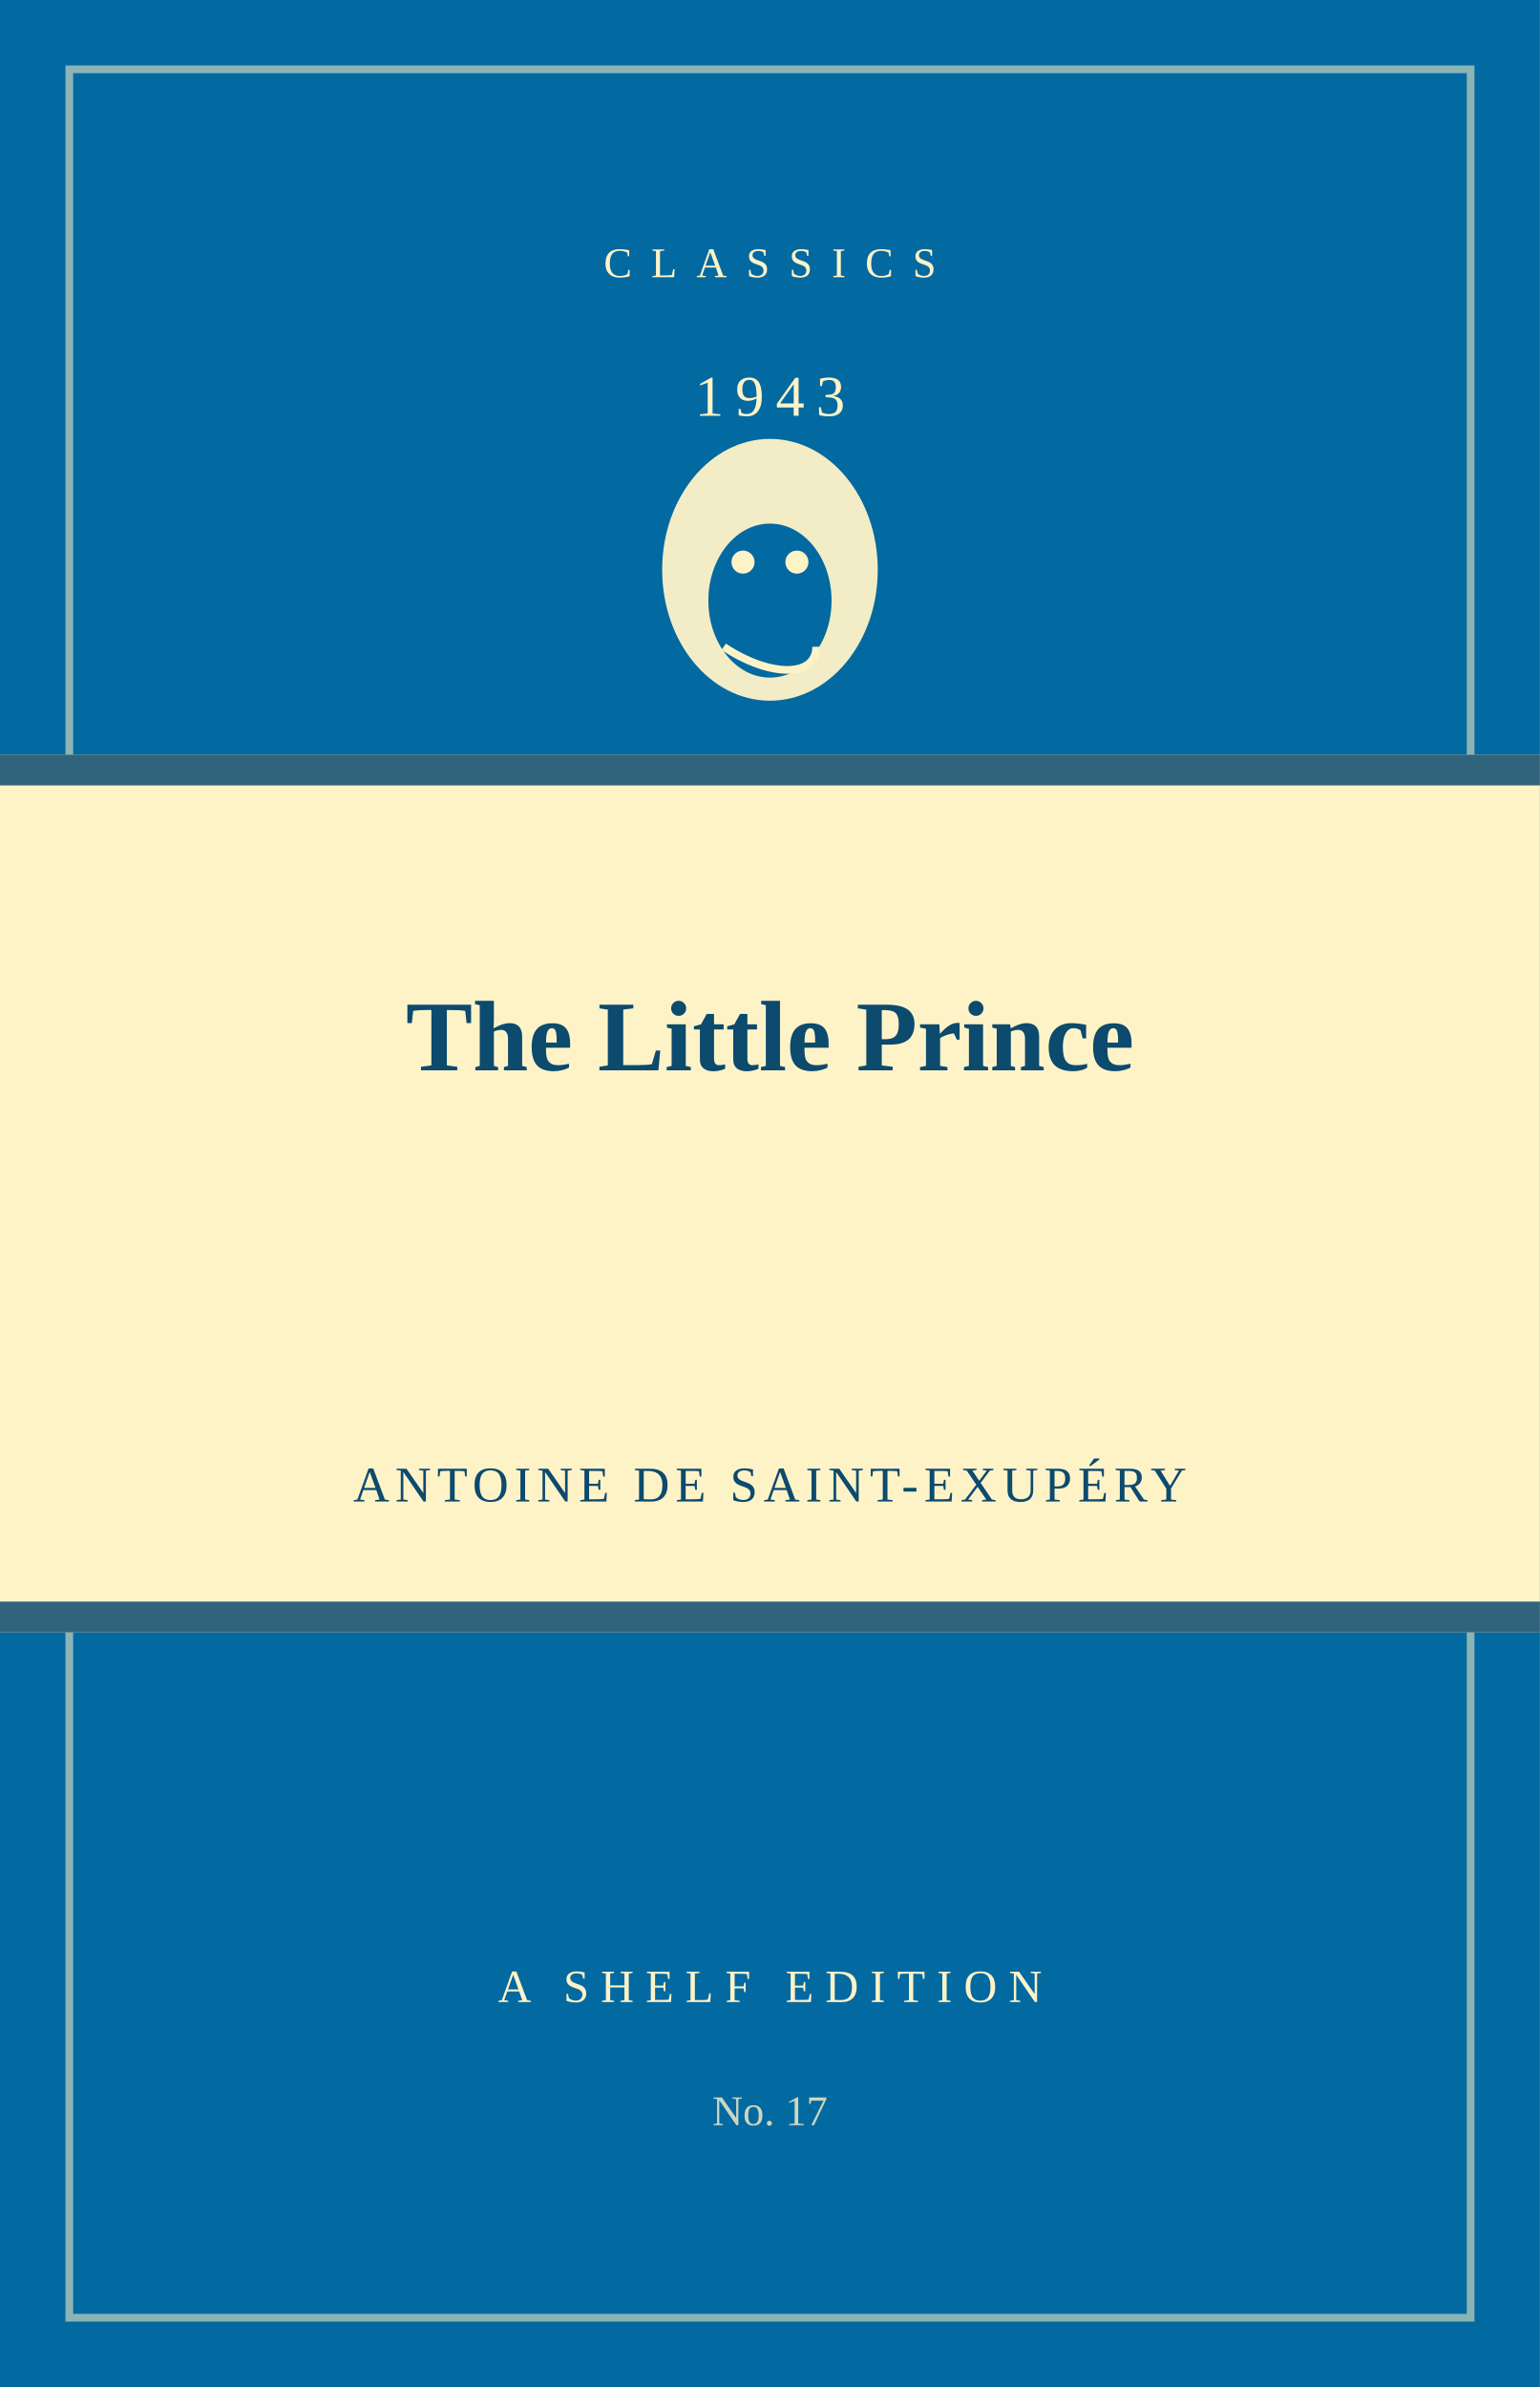
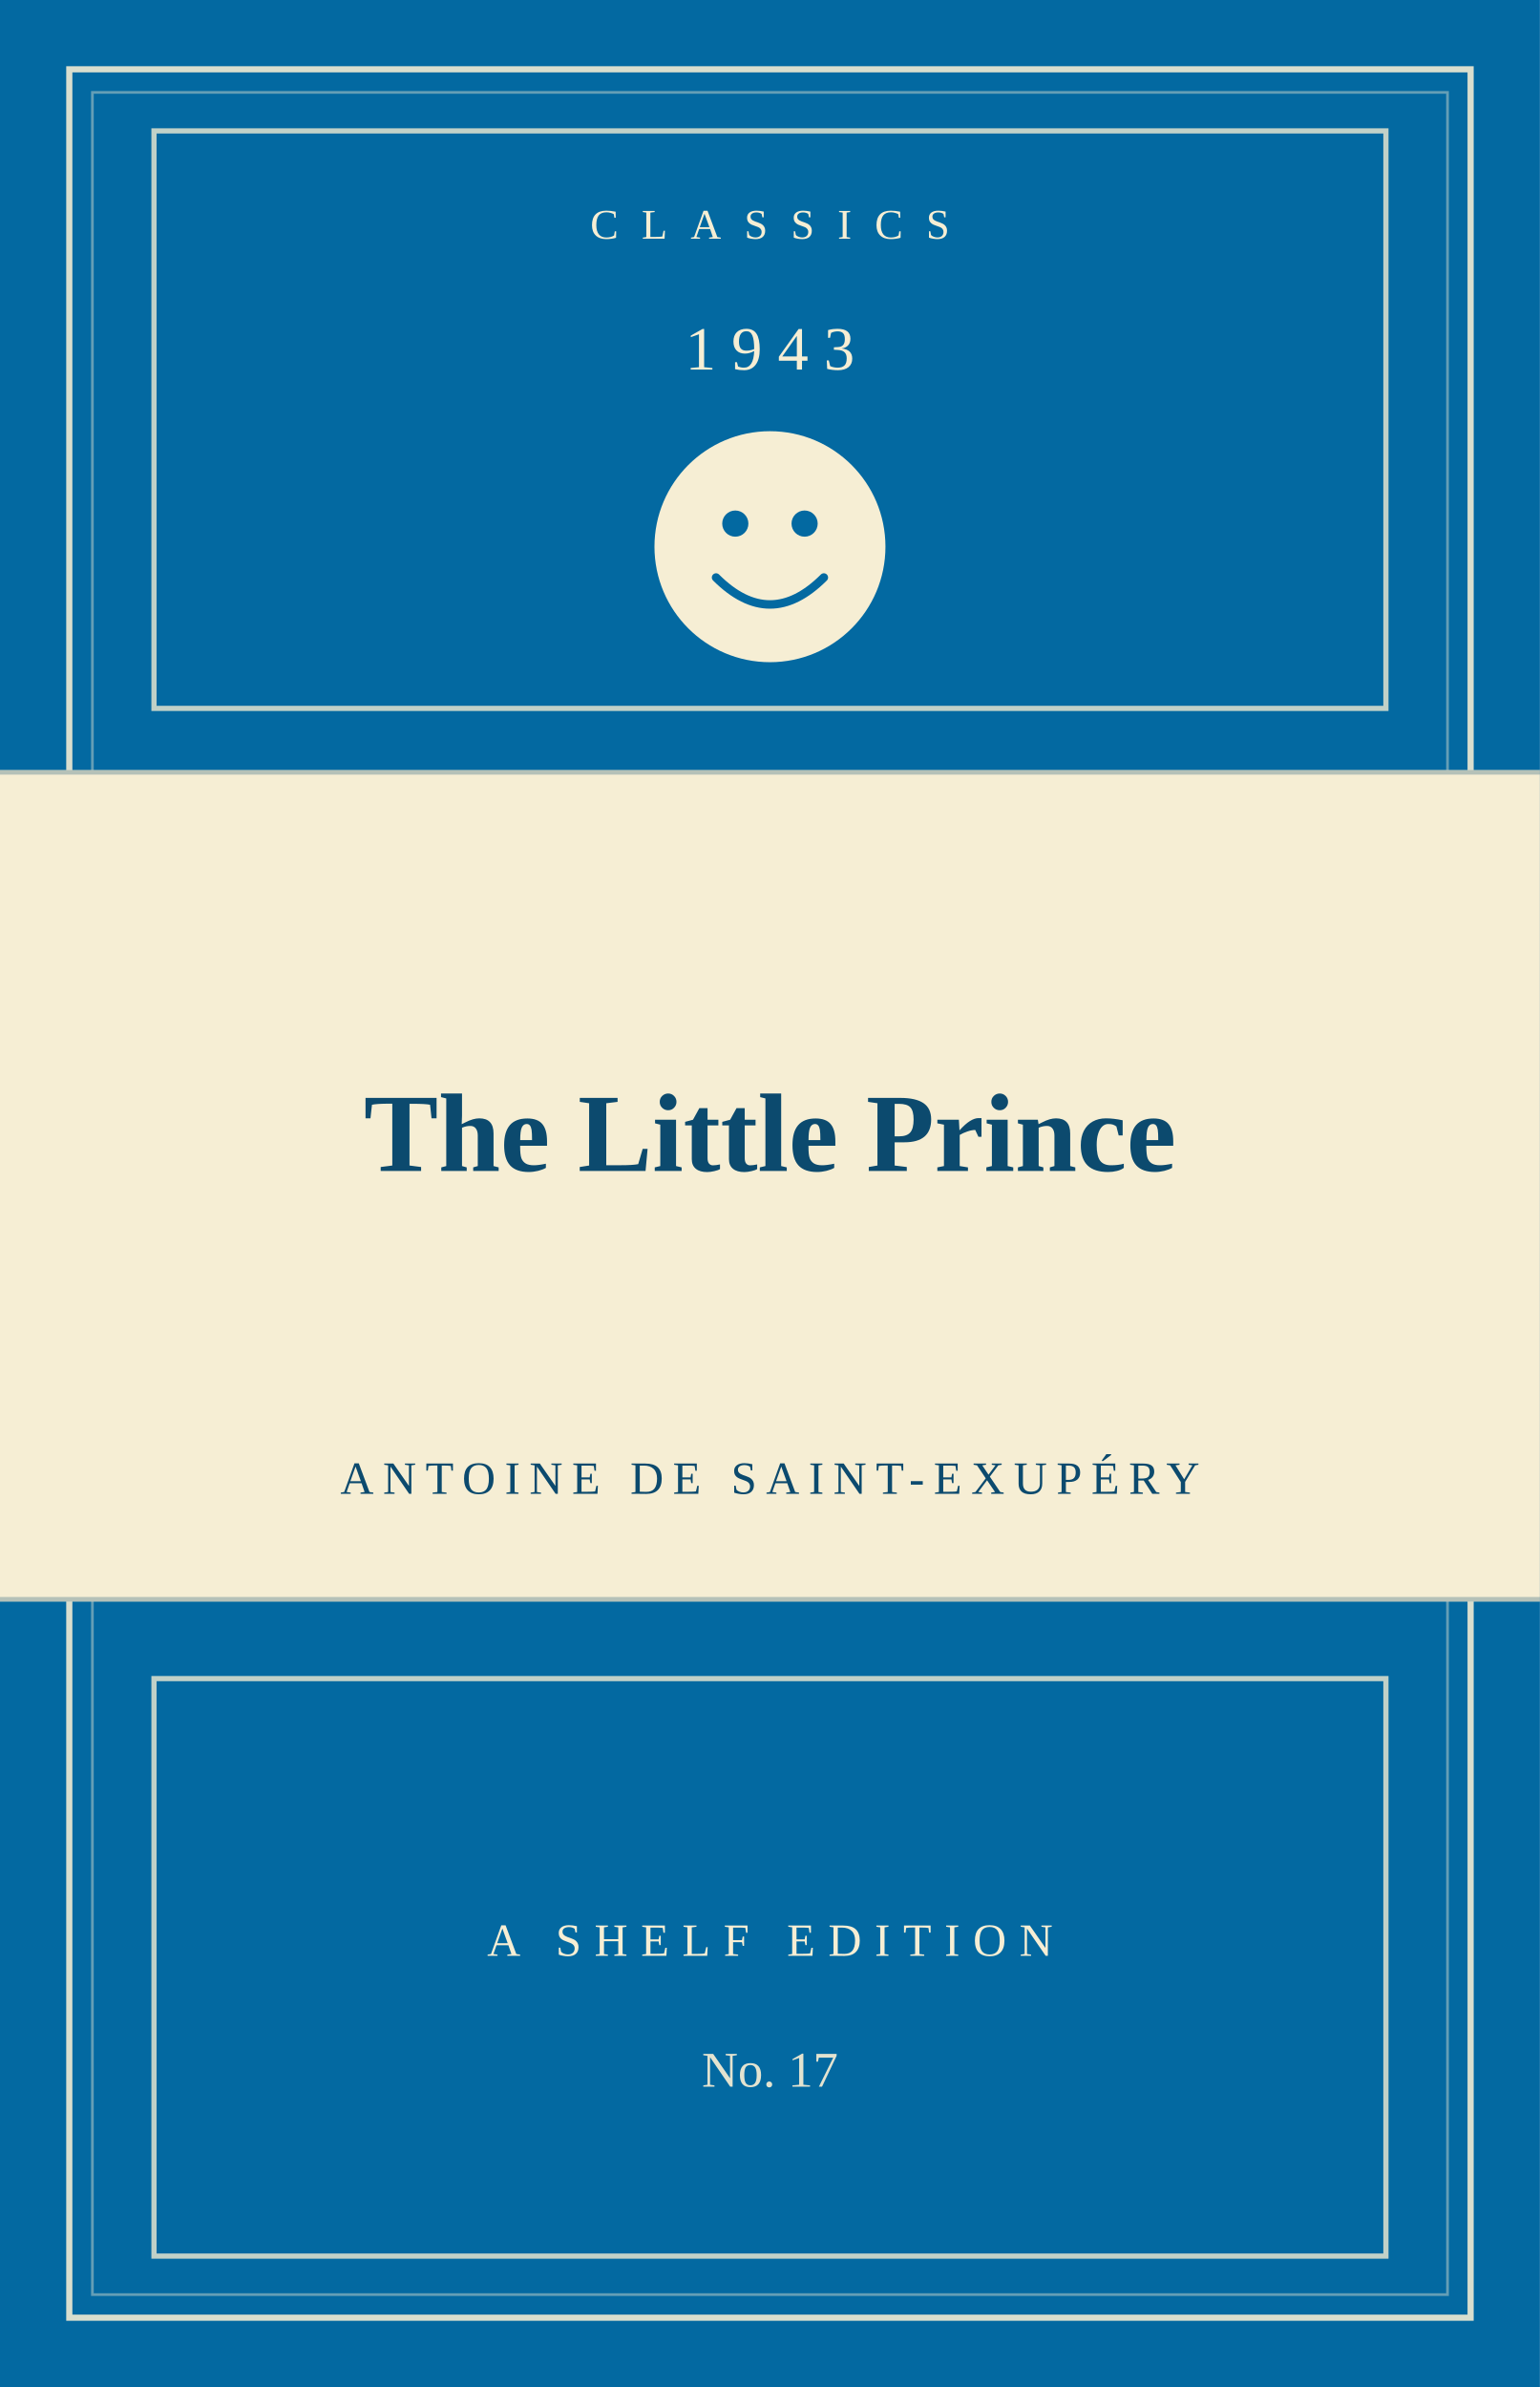
<svg xmlns="http://www.w3.org/2000/svg" width="400" height="620" viewBox="0 0 400 620" role="img" aria-labelledby="title">
  <rect width="400" height="620" fill="#0369A1" />
-   <rect x="18" y="18" width="364" height="584" fill="none" stroke="#FEF3C7" stroke-width="2" opacity="0.55" />
-   <rect x="0" y="196" width="400" height="228" fill="#FEF3C7" />
-   <rect x="0" y="196" width="400" height="8" fill="#0C4A6E" opacity="0.85" />
-   <rect x="0" y="416" width="400" height="8" fill="#0C4A6E" opacity="0.85" />
-   <text x="200" y="72" text-anchor="middle" fill="#FEF3C7" font-family="Georgia, 'Times New Roman', serif" font-size="11" letter-spacing="5">CLASSICS</text>
-   <text x="200" y="108" text-anchor="middle" fill="#FEF3C7" font-family="Georgia, 'Times New Roman', serif" font-size="15" letter-spacing="3">1943</text>
-   <ellipse cx="200" cy="148" rx="28" ry="34" fill="#FEF3C7" opacity="0.95" />
-   <ellipse cx="200" cy="156" rx="16" ry="20" fill="#0369A1" />
-   <circle cx="193" cy="146" r="3" fill="#FEF3C7" />
-   <circle cx="207" cy="146" r="3" fill="#FEF3C7" />
-   <path d="M188 168 C200 176 212 176 212 168" fill="none" stroke="#FEF3C7" stroke-width="2" />
-   <text text-anchor="middle" fill="#0C4A6E" font-family="Georgia, 'Times New Roman', serif" font-size="26" font-weight="700">
-     <tspan x="200" dy="278">The Little Prince</tspan>
+   <rect x="18" y="18" width="364" height="584" fill="none" stroke="#F6EED4" stroke-width="1.6" opacity="0.88" />
+   <rect x="24" y="24" width="352" height="572" fill="none" stroke="#F6EED4" stroke-width="0.7" opacity="0.4" />
+   <rect x="40" y="34" width="320" height="150" fill="none" stroke="#F6EED4" stroke-width="1.35" opacity="0.78" />
+   <rect x="40" y="436" width="320" height="150" fill="none" stroke="#F6EED4" stroke-width="1.35" opacity="0.78" />
+   <rect x="0" y="200" width="400" height="216" fill="#F6EED4" />
+   <rect x="0" y="200" width="400" height="1.2" fill="#0C4A6E" opacity="0.28" />
+   <rect x="0" y="414.8" width="400" height="1.2" fill="#0C4A6E" opacity="0.28" />
+   <text x="200" y="62" text-anchor="middle" fill="#F6EED4" font-family="Georgia, 'Times New Roman', serif" font-size="11" letter-spacing="6">CLASSICS</text>
+   <text x="200" y="96" text-anchor="middle" fill="#F6EED4" font-family="Georgia, 'Times New Roman', serif" font-size="16" letter-spacing="4">1943</text>
+   <circle cx="200" cy="142" r="30" fill="#F6EED4" />
+   <circle cx="191" cy="136" r="3.4" fill="#0369A1" />
+   <circle cx="209" cy="136" r="3.4" fill="#0369A1" />
+   <path d="M186 150 Q200 164 214 150" fill="none" stroke="#0369A1" stroke-width="2.2" stroke-linecap="round" />
+   <text text-anchor="middle" fill="#0C4A6E" font-family="Georgia, 'Times New Roman', serif" font-size="29" font-weight="700">
+     <tspan x="200" dy="304.15">The Little Prince</tspan>
  </text>
-   <text x="200" y="390" text-anchor="middle" fill="#0C4A6E" font-family="Georgia, 'Times New Roman', serif" font-size="13" letter-spacing="1.5">ANTOINE DE SAINT-EXUPÉRY</text>
-   <text x="200" y="520" text-anchor="middle" fill="#FEF3C7" font-family="Georgia, 'Times New Roman', serif" font-size="12" letter-spacing="3">A SHELF EDITION</text>
-   <text x="200" y="552" text-anchor="middle" fill="#FEF3C7" font-family="Georgia, 'Times New Roman', serif" font-size="11" opacity="0.8">No. 17</text>
+   <text text-anchor="middle" fill="#0C4A6E" font-family="Georgia, 'Times New Roman', serif" font-size="12" letter-spacing="2.4">
+     <tspan x="200" dy="388">ANTOINE DE SAINT-EXUPÉRY</tspan>
+   </text>
+   <text x="200" y="508" text-anchor="middle" fill="#F6EED4" font-family="Georgia, 'Times New Roman', serif" font-size="12" letter-spacing="3.4">A SHELF EDITION</text>
+   <text x="200" y="542" text-anchor="middle" fill="#F6EED4" font-family="Georgia, 'Times New Roman', serif" font-size="13" opacity="0.92">No. 17</text>
</svg>
